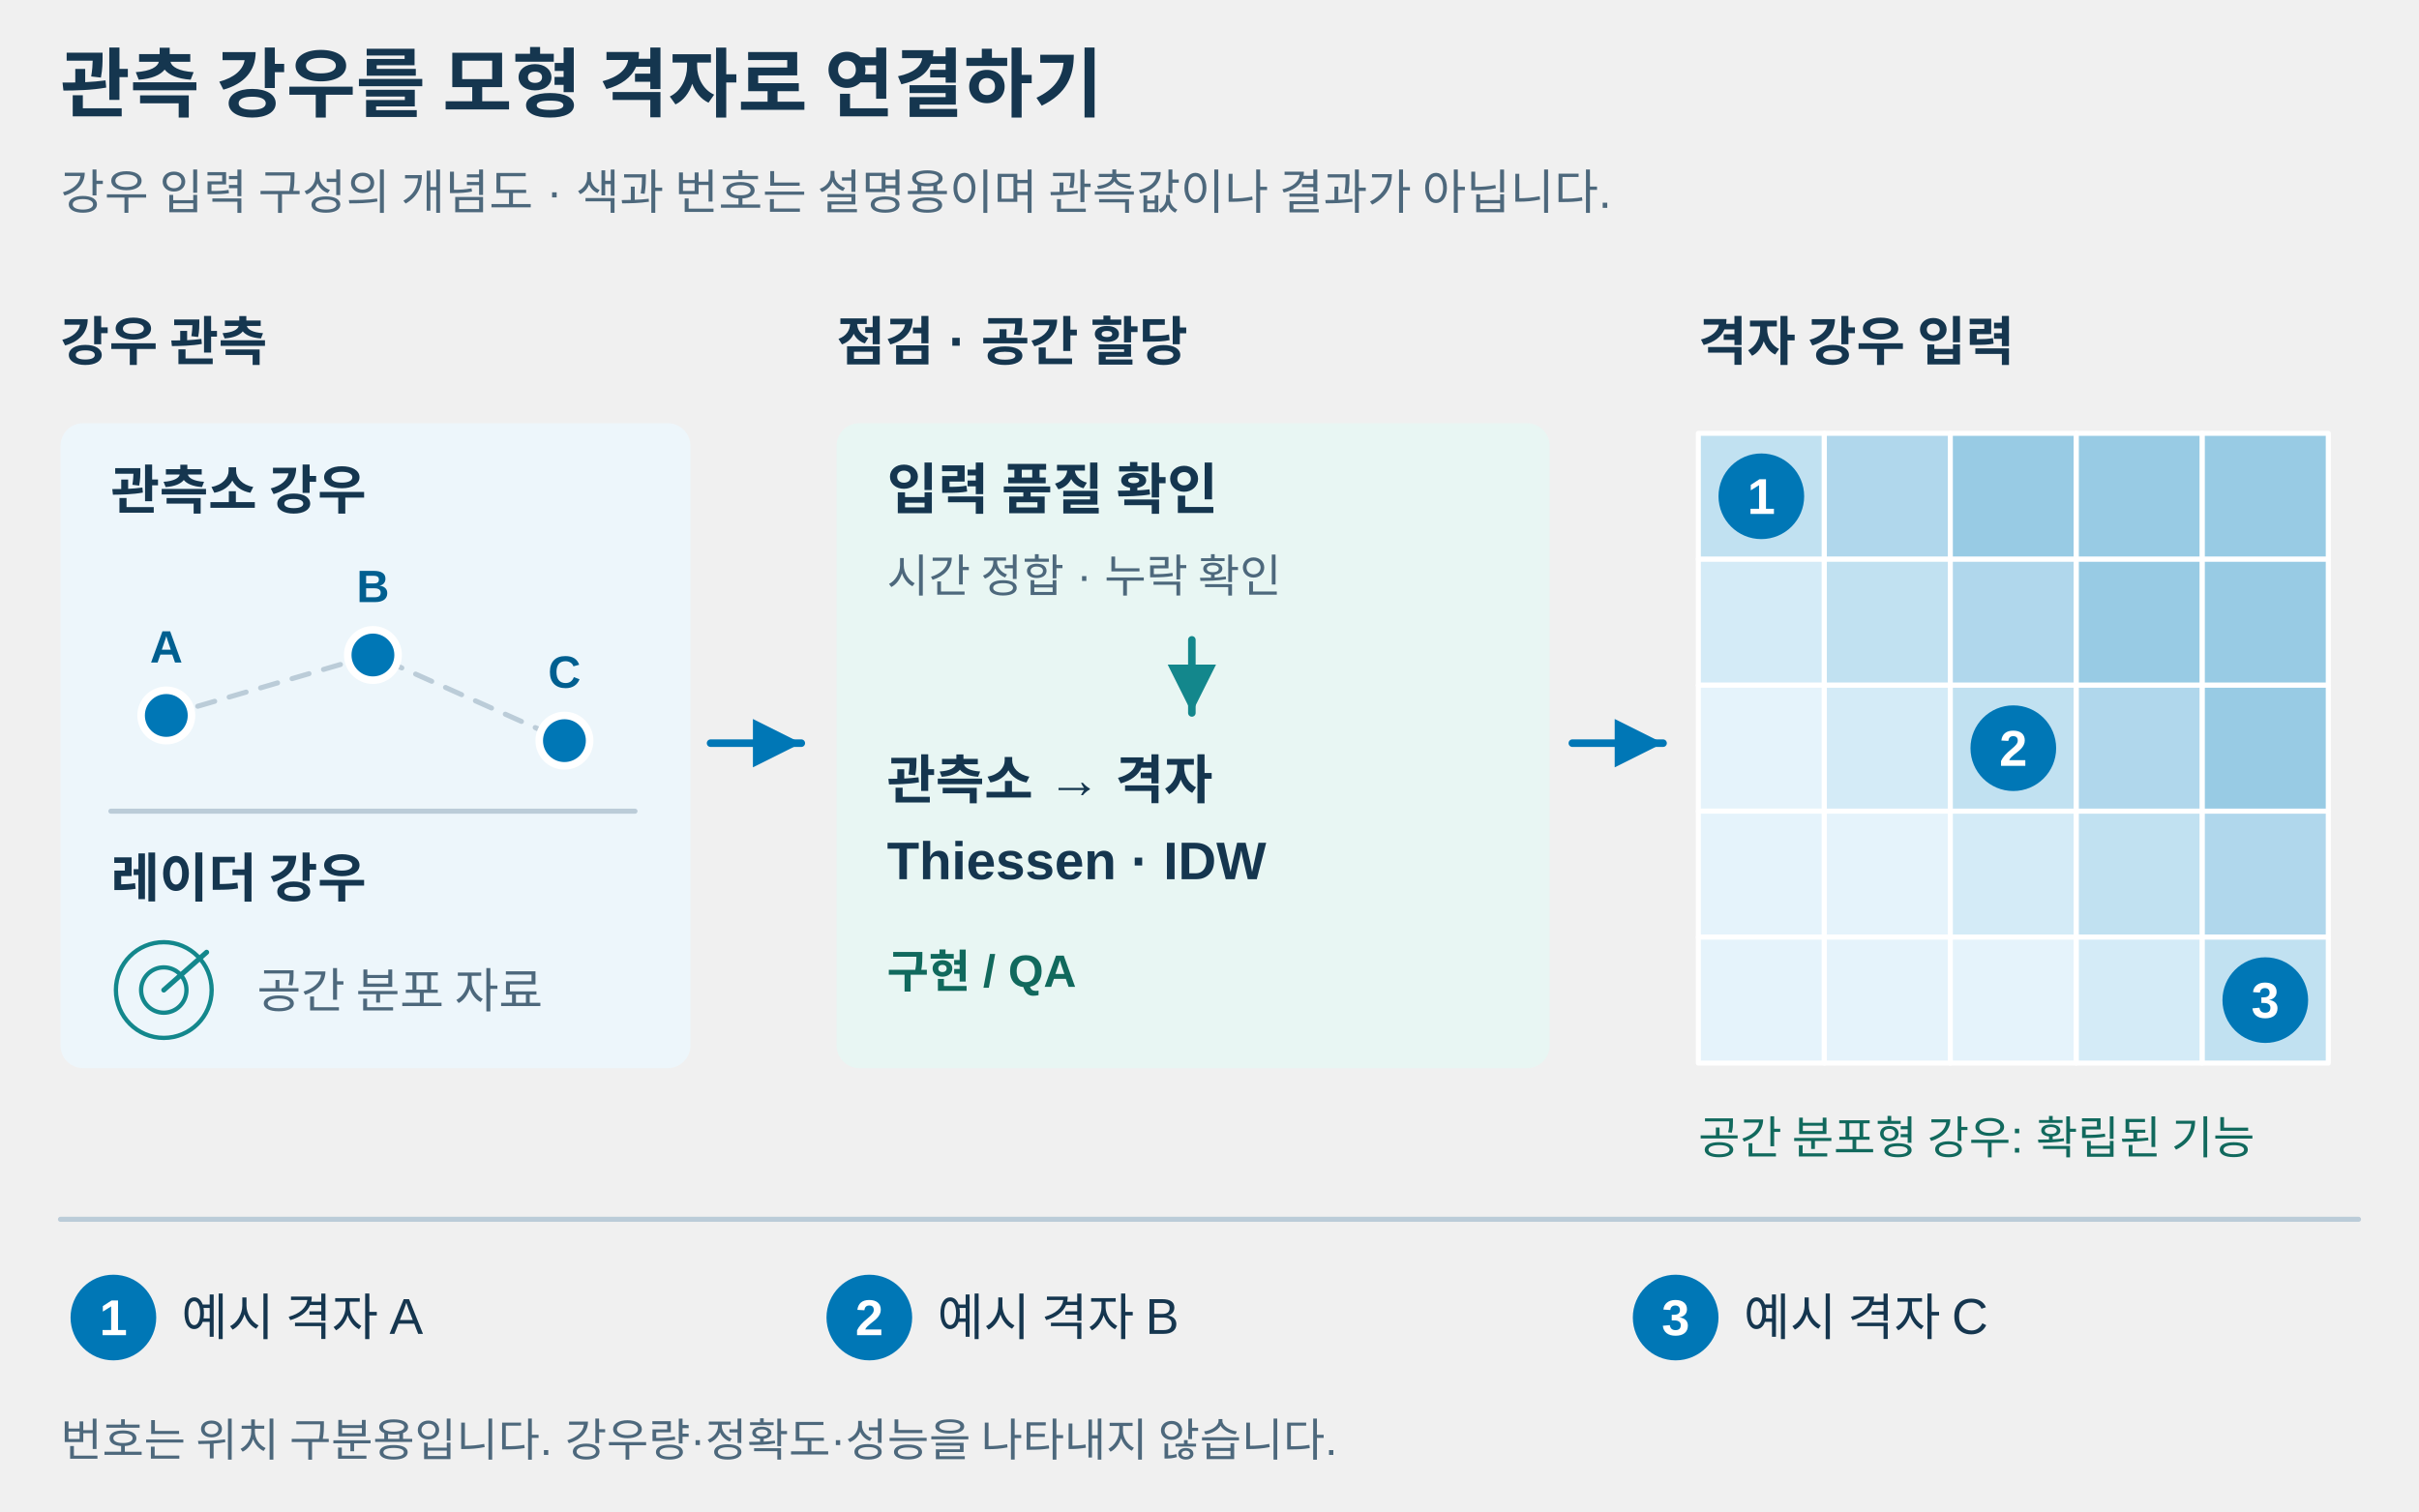
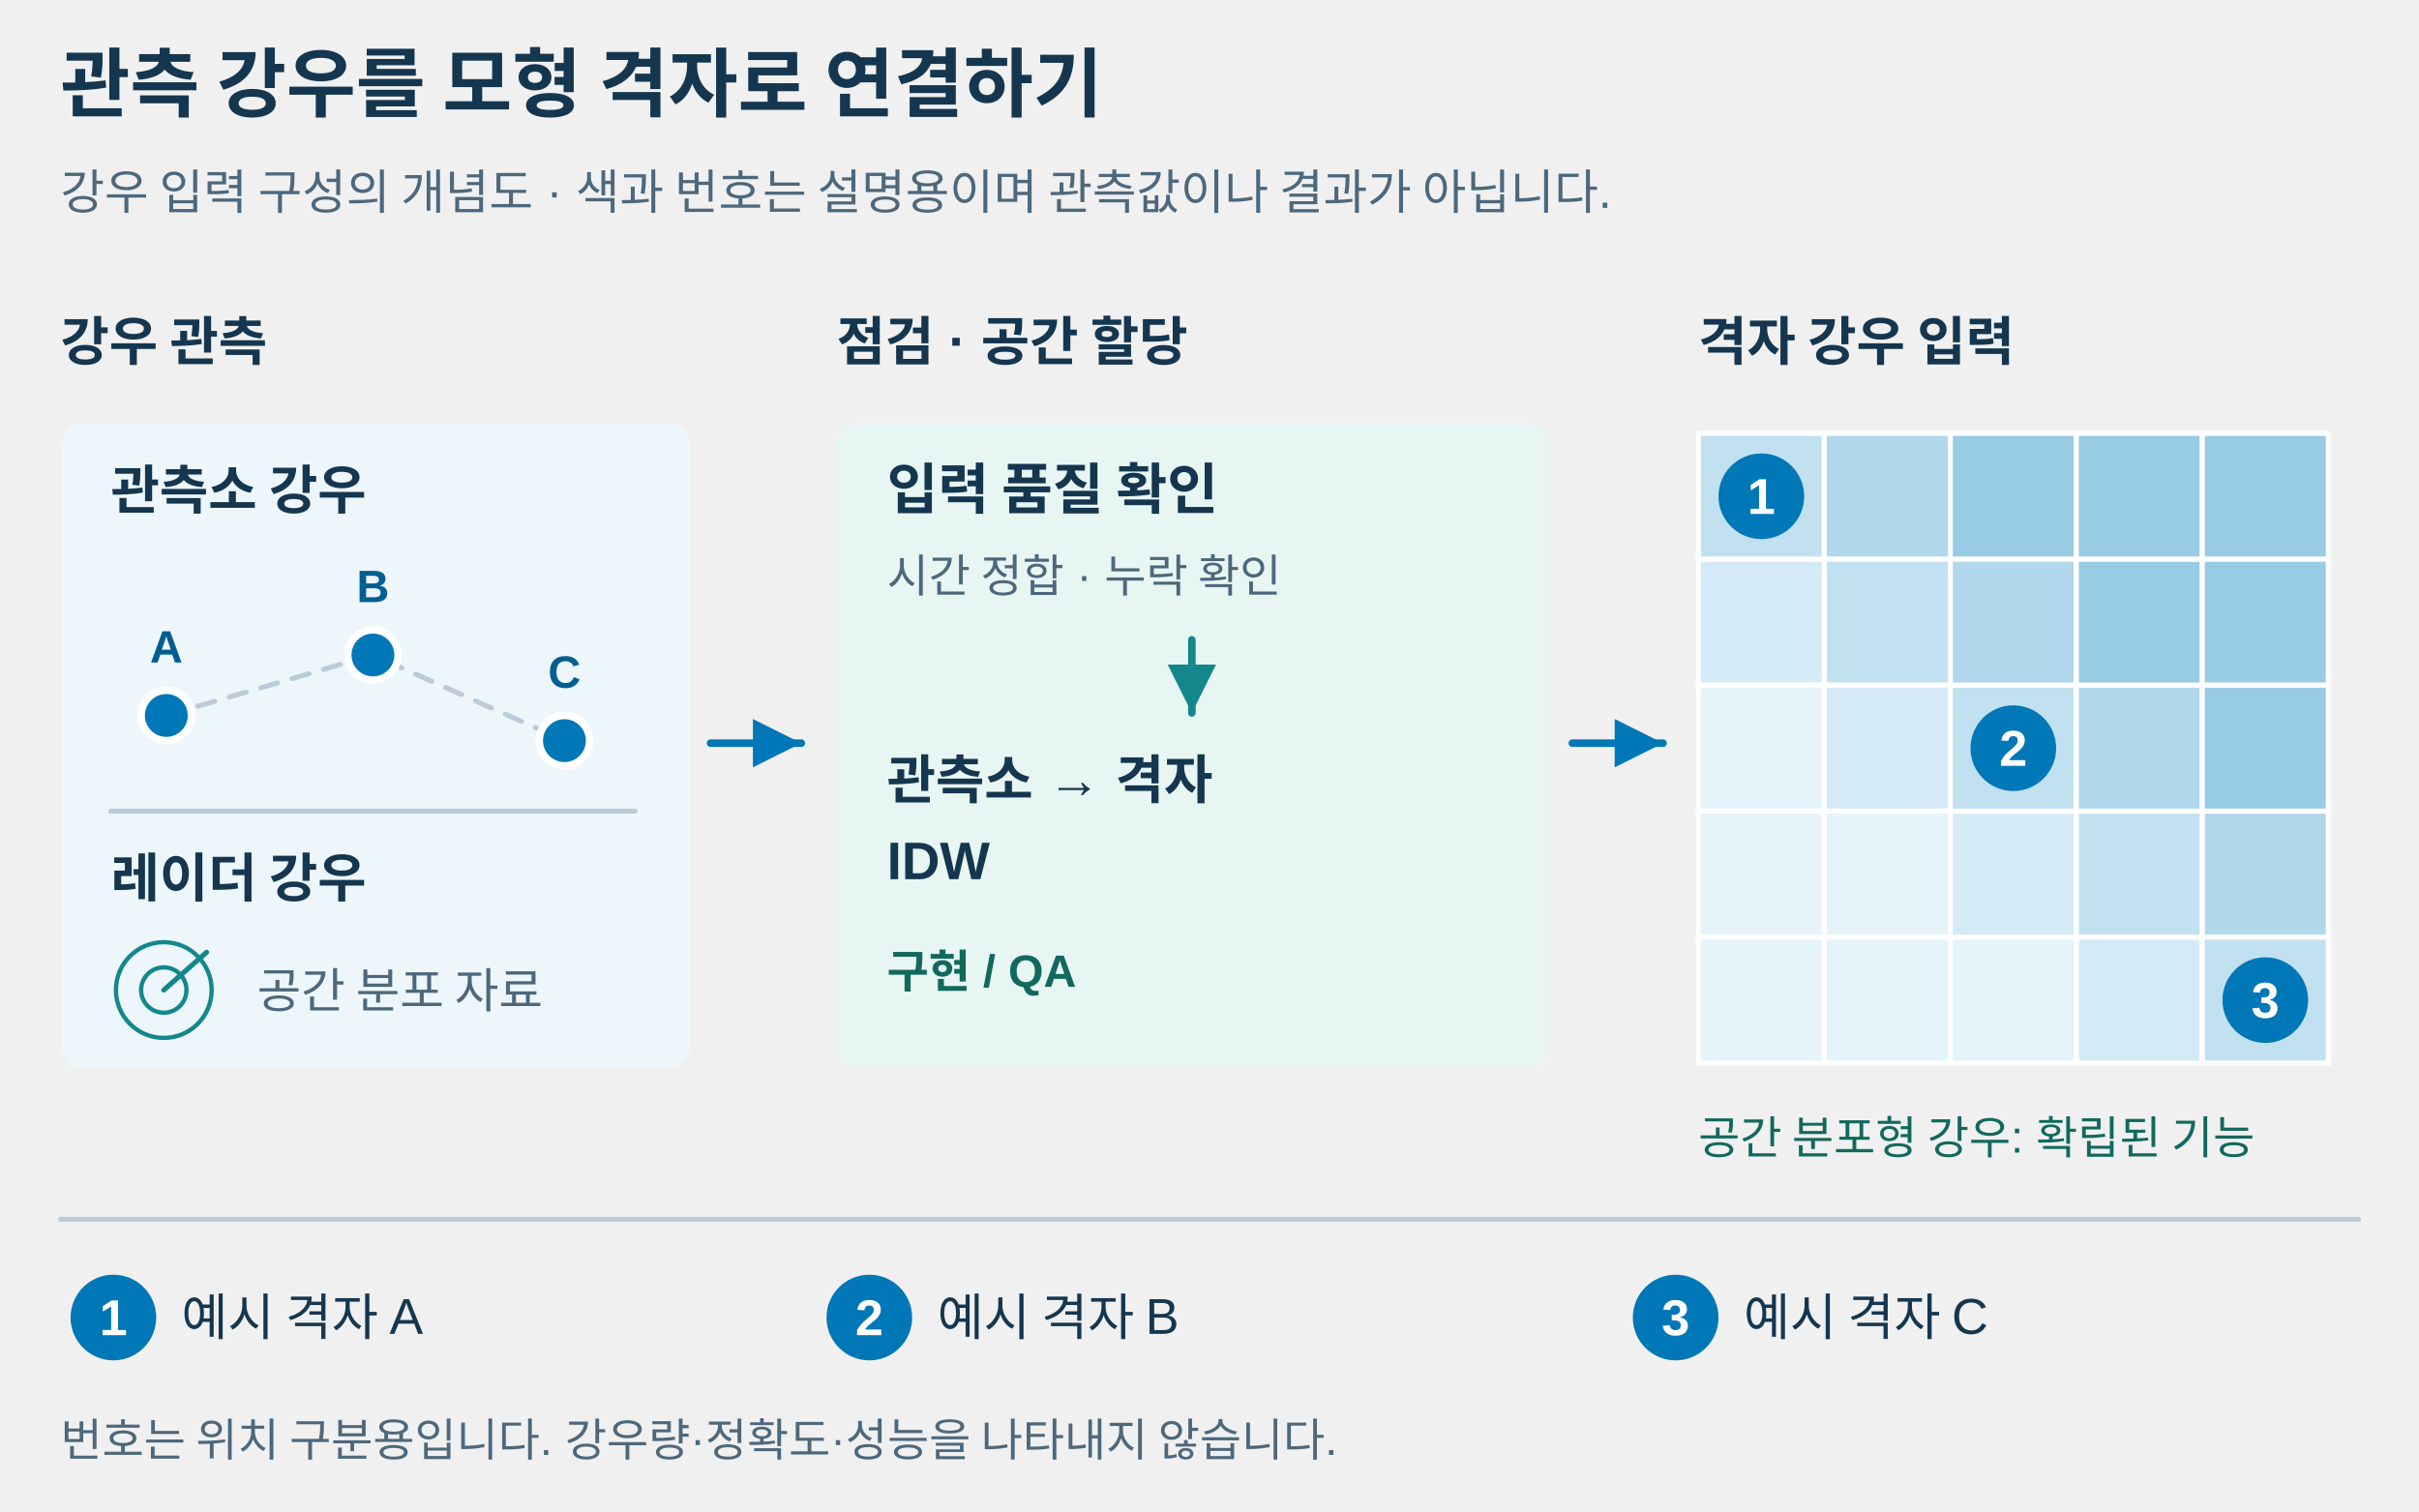
<svg xmlns="http://www.w3.org/2000/svg" width="960" height="600" viewBox="0 0 960 600" role="img" aria-labelledby="rainfall-grid-ko-title rainfall-grid-ko-desc" lang="ko">
  <defs>
    <marker id="rainfall-grid-ko-blue-arrow" viewBox="0 0 10 10" refX="9" refY="5" markerWidth="8" markerHeight="8" orient="auto-start-reverse">
      <path d="M1 1 L9 5 L1 9 Z" fill="#0077b6" />
    </marker>
    <marker id="rainfall-grid-ko-blue-back" viewBox="0 0 10 10" refX="9" refY="5" markerWidth="8" markerHeight="8" orient="auto-start-reverse">
      <path d="M1 1 L9 5 L1 9 Z" fill="#0077b6" />
    </marker>
    <marker id="rainfall-grid-ko-teal-arrow" viewBox="0 0 10 10" refX="9" refY="5" markerWidth="8" markerHeight="8" orient="auto-start-reverse">
      <path d="M1 1 L9 5 L1 9 Z" fill="#13878c" />
    </marker>
    <marker id="rainfall-grid-ko-teal-back" viewBox="0 0 10 10" refX="9" refY="5" markerWidth="8" markerHeight="8" orient="auto-start-reverse">
      <path d="M1 1 L9 5 L1 9 Z" fill="#13878c" />
    </marker>
    <marker id="rainfall-grid-ko-amber-arrow" viewBox="0 0 10 10" refX="9" refY="5" markerWidth="8" markerHeight="8" orient="auto-start-reverse">
      <path d="M1 1 L9 5 L1 9 Z" fill="#b47013" />
    </marker>
    <marker id="rainfall-grid-ko-amber-back" viewBox="0 0 10 10" refX="9" refY="5" markerWidth="8" markerHeight="8" orient="auto-start-reverse">
      <path d="M1 1 L9 5 L1 9 Z" fill="#b47013" />
    </marker>
  </defs>
  <g font-family="Pretendard, Noto Sans KR, Malgun Gothic, Arial, sans-serif" stroke-linecap="round" stroke-linejoin="round">
    <text x="24" y="44" font-size="30" font-weight="700" fill="#15364f" text-anchor="start">관측 강우를 모형 격자로 연결하기</text>
    <text x="24" y="83" font-size="19" font-weight="400" fill="#4d687c" text-anchor="start">강우 입력 구성의 개념도 · 색과 번호는 설명용이며 관측값이나 결과가 아닙니다.</text>
    <text x="24" y="143" font-size="21" font-weight="700" fill="#15364f" text-anchor="start">강우 관측</text>
    <text x="332" y="143" font-size="21" font-weight="700" fill="#15364f" text-anchor="start">점검 · 공간 할당</text>
    <text x="674" y="143" font-size="21" font-weight="700" fill="#15364f" text-anchor="start">격자 강우 입력</text>
    <rect x="24" y="168" width="250" height="256" rx="9" fill="#edf6fb" stroke="none" stroke-width="1.8" />
    <text x="44" y="202" font-size="21" font-weight="700" fill="#15364f" text-anchor="start">관측소 강우</text>
    <path d="M66 284 L148 260 L224 294" fill="none" stroke="#bbccd8" stroke-width="2" stroke-dasharray="7 6" stroke-linecap="round" stroke-linejoin="round" />
    <circle cx="66" cy="284" r="10" fill="#0077b6" stroke="#ffffff" stroke-width="3" />
    <text x="66" y="263" font-size="18" font-weight="700" fill="#005f90" text-anchor="middle">A</text>
    <circle cx="148" cy="260" r="10" fill="#0077b6" stroke="#ffffff" stroke-width="3" />
    <text x="148" y="239" font-size="18" font-weight="700" fill="#005f90" text-anchor="middle">B</text>
    <circle cx="224" cy="294" r="10" fill="#0077b6" stroke="#ffffff" stroke-width="3" />
    <text x="224" y="273" font-size="18" font-weight="700" fill="#005f90" text-anchor="middle">C</text>
    <line x1="44" y1="322" x2="252" y2="322" stroke="#bbccd8" stroke-width="2" />
    <text x="44" y="356" font-size="21" font-weight="700" fill="#15364f" text-anchor="start">레이더 강우</text>
    <circle cx="65" cy="393" r="19" fill="none" stroke="#13878c" stroke-width="1.7" />
    <circle cx="65" cy="393" r="9" fill="none" stroke="#13878c" stroke-width="1.7" />
    <line x1="65" y1="393" x2="82" y2="378" stroke="#13878c" stroke-width="2" />
    <text x="102" y="400" font-size="19" font-weight="400" fill="#4d687c" text-anchor="start">공간 분포 자료</text>
    <line x1="282" y1="295" x2="318" y2="295" stroke="#0077b6" stroke-width="3" marker-end="url(#rainfall-grid-ko-blue-arrow)" />
    <rect x="332" y="168" width="283" height="256" rx="9" fill="#e8f6f3" stroke="none" stroke-width="1.8" />
    <text x="352" y="202" font-size="22" font-weight="700" fill="#15364f" text-anchor="start">입력 품질 확인</text>
    <text x="352" y="235" font-size="18" font-weight="400" fill="#4d687c" text-anchor="start">시간 정합 · 누락 확인</text>
    <line x1="473" y1="254" x2="473" y2="283" stroke="#13878c" stroke-width="3" marker-end="url(#rainfall-grid-ko-teal-arrow)" />
    <text x="352" y="317" font-size="21" font-weight="700" fill="#15364f" text-anchor="start">관측소 → 격자</text>
-     <text x="352" y="349" font-size="21" font-weight="700" fill="#15364f" text-anchor="start">Thiessen · IDW</text>
+     <text x="352" y="349" font-size="21" font-weight="700" fill="#15364f" text-anchor="start">IDW</text>
    <text x="352" y="392" font-size="18" font-weight="700" fill="#11695d" text-anchor="start">구현 / QA</text>
    <line x1="624" y1="295" x2="660" y2="295" stroke="#0077b6" stroke-width="3" marker-end="url(#rainfall-grid-ko-blue-arrow)" />
    <rect x="674" y="172" width="50" height="50" rx="0" fill="#c1e1f1" stroke="#ffffff" stroke-width="2" />
    <rect x="724" y="172" width="50" height="50" rx="0" fill="#b0d7ec" stroke="#ffffff" stroke-width="2" />
    <rect x="774" y="172" width="50" height="50" rx="0" fill="#98cbe4" stroke="#ffffff" stroke-width="2" />
    <rect x="824" y="172" width="50" height="50" rx="0" fill="#98cbe4" stroke="#ffffff" stroke-width="2" />
    <rect x="874" y="172" width="50" height="50" rx="0" fill="#98cbe4" stroke="#ffffff" stroke-width="2" />
    <rect x="674" y="222" width="50" height="50" rx="0" fill="#d4ebf7" stroke="#ffffff" stroke-width="2" />
    <rect x="724" y="222" width="50" height="50" rx="0" fill="#c1e1f1" stroke="#ffffff" stroke-width="2" />
    <rect x="774" y="222" width="50" height="50" rx="0" fill="#b0d7ec" stroke="#ffffff" stroke-width="2" />
    <rect x="824" y="222" width="50" height="50" rx="0" fill="#98cbe4" stroke="#ffffff" stroke-width="2" />
    <rect x="874" y="222" width="50" height="50" rx="0" fill="#98cbe4" stroke="#ffffff" stroke-width="2" />
    <rect x="674" y="272" width="50" height="50" rx="0" fill="#e5f3fb" stroke="#ffffff" stroke-width="2" />
    <rect x="724" y="272" width="50" height="50" rx="0" fill="#d4ebf7" stroke="#ffffff" stroke-width="2" />
    <rect x="774" y="272" width="50" height="50" rx="0" fill="#c1e1f1" stroke="#ffffff" stroke-width="2" />
    <rect x="824" y="272" width="50" height="50" rx="0" fill="#b0d7ec" stroke="#ffffff" stroke-width="2" />
    <rect x="874" y="272" width="50" height="50" rx="0" fill="#98cbe4" stroke="#ffffff" stroke-width="2" />
    <rect x="674" y="322" width="50" height="50" rx="0" fill="#e5f3fb" stroke="#ffffff" stroke-width="2" />
    <rect x="724" y="322" width="50" height="50" rx="0" fill="#e5f3fb" stroke="#ffffff" stroke-width="2" />
    <rect x="774" y="322" width="50" height="50" rx="0" fill="#d4ebf7" stroke="#ffffff" stroke-width="2" />
    <rect x="824" y="322" width="50" height="50" rx="0" fill="#c1e1f1" stroke="#ffffff" stroke-width="2" />
    <rect x="874" y="322" width="50" height="50" rx="0" fill="#b0d7ec" stroke="#ffffff" stroke-width="2" />
    <rect x="674" y="372" width="50" height="50" rx="0" fill="#e5f3fb" stroke="#ffffff" stroke-width="2" />
    <rect x="724" y="372" width="50" height="50" rx="0" fill="#e5f3fb" stroke="#ffffff" stroke-width="2" />
    <rect x="774" y="372" width="50" height="50" rx="0" fill="#e5f3fb" stroke="#ffffff" stroke-width="2" />
    <rect x="824" y="372" width="50" height="50" rx="0" fill="#d4ebf7" stroke="#ffffff" stroke-width="2" />
    <rect x="874" y="372" width="50" height="50" rx="0" fill="#c1e1f1" stroke="#ffffff" stroke-width="2" />
    <circle cx="699" cy="197" r="17" fill="#0077b6" stroke="none" stroke-width="2" />
    <text x="699" y="204" font-size="20" font-weight="700" fill="#ffffff" text-anchor="middle">1</text>
    <circle cx="799" cy="297" r="17" fill="#0077b6" stroke="none" stroke-width="2" />
    <text x="799" y="304" font-size="20" font-weight="700" fill="#ffffff" text-anchor="middle">2</text>
    <circle cx="899" cy="397" r="17" fill="#0077b6" stroke="none" stroke-width="2" />
    <text x="899" y="404" font-size="20" font-weight="700" fill="#ffffff" text-anchor="middle">3</text>
    <text x="674" y="458" font-size="18" font-weight="400" fill="#11695d" text-anchor="start">공간 분포형 강우: 확립된 기능</text>
    <line x1="24" y1="484" x2="936" y2="484" stroke="#bbccd8" stroke-width="2" />
    <circle cx="45" cy="523" r="17" fill="#0077b6" stroke="none" stroke-width="2" />
    <text x="45" y="530" font-size="20" font-weight="700" fill="#ffffff" text-anchor="middle">1</text>
    <text x="72" y="530" font-size="20" font-weight="400" fill="#15364f" text-anchor="start">예시 격자 A</text>
    <circle cx="345" cy="523" r="17" fill="#0077b6" stroke="none" stroke-width="2" />
    <text x="345" y="530" font-size="20" font-weight="700" fill="#ffffff" text-anchor="middle">2</text>
    <text x="372" y="530" font-size="20" font-weight="400" fill="#15364f" text-anchor="start">예시 격자 B</text>
    <circle cx="665" cy="523" r="17" fill="#0077b6" stroke="none" stroke-width="2" />
    <text x="665" y="530" font-size="20" font-weight="700" fill="#ffffff" text-anchor="middle">3</text>
    <text x="692" y="530" font-size="20" font-weight="400" fill="#15364f" text-anchor="start">예시 격자 C</text>
    <text x="24" y="578" font-size="18" font-weight="400" fill="#4d687c" text-anchor="start">번호는 위치 구분용입니다. 강우량·정확도·성능을 나타내지 않습니다.</text>
  </g>
</svg>
